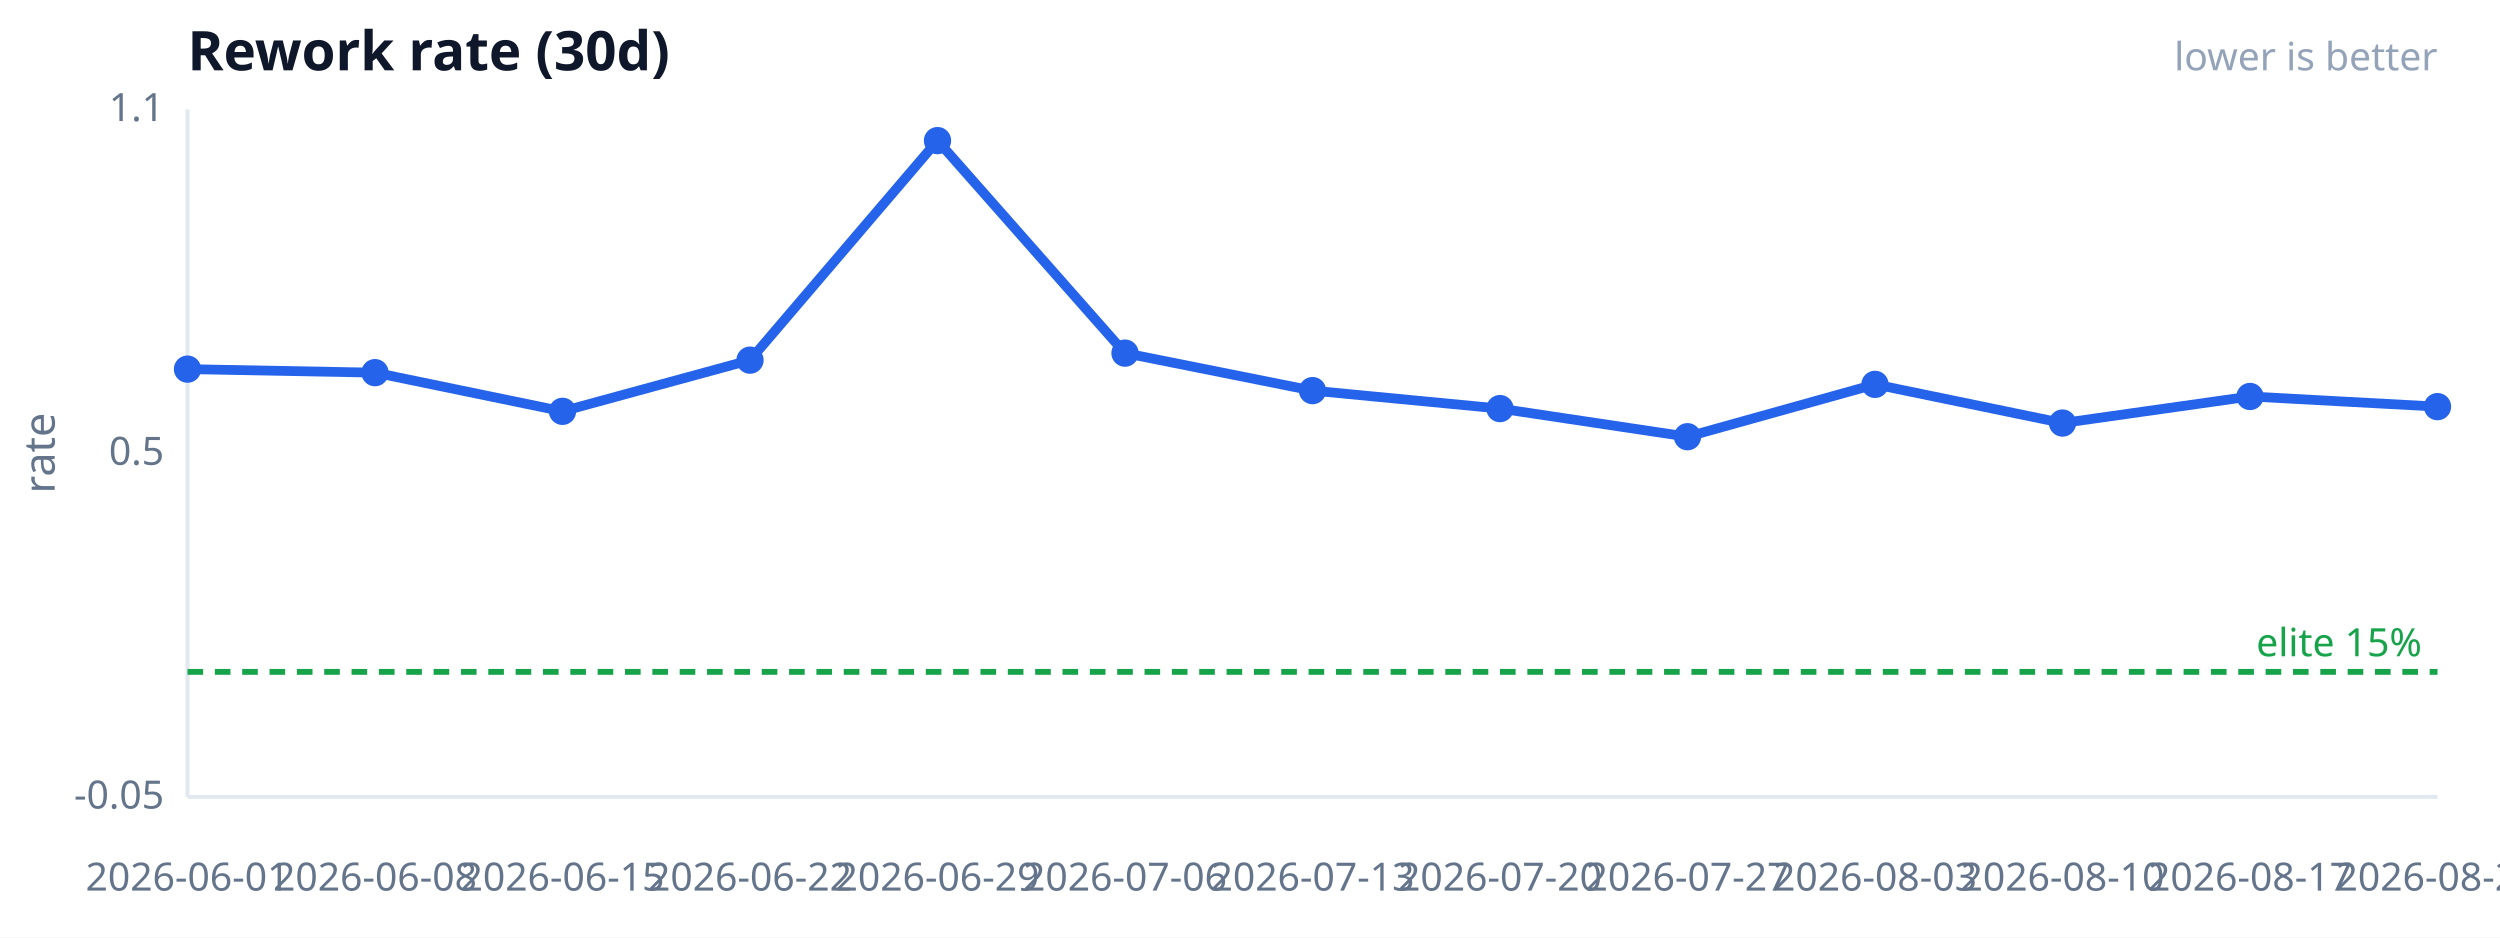
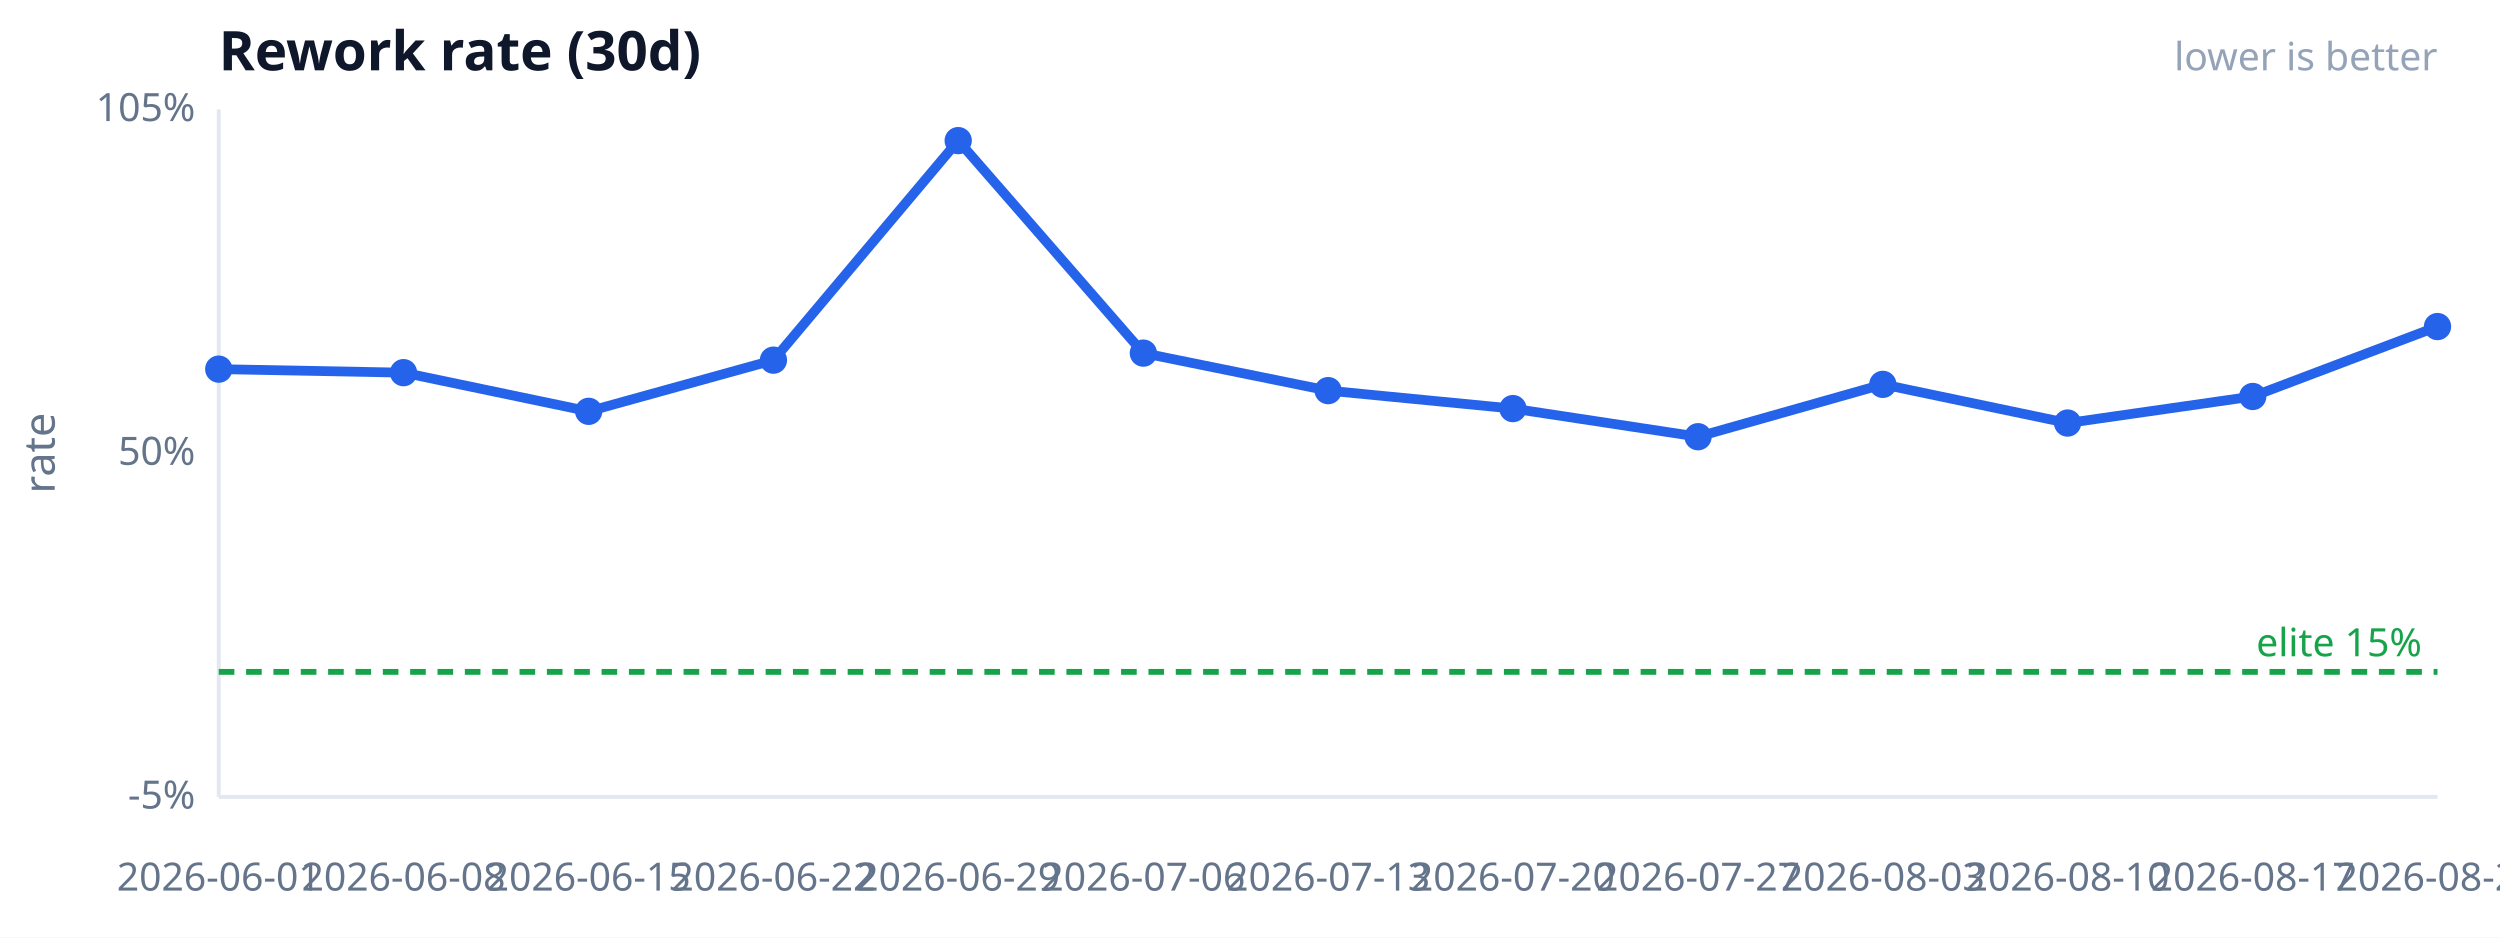
<svg xmlns="http://www.w3.org/2000/svg" width="640" height="240" viewBox="0 0 640 240">
  <rect width="100%" height="100%" fill="#ffffff" />
-   <text x="48" y="18" font-family="system-ui,sans-serif" font-size="14" font-weight="600" fill="#0f172a">Rework rate (30d)</text>
+   <text x="56" y="18" font-family="system-ui,sans-serif" font-size="14" font-weight="600" fill="#0f172a">Rework rate (30d)</text>
  <text x="624" y="18" text-anchor="end" font-family="system-ui,sans-serif" font-size="10" fill="#94a3b8">lower is better</text>
-   <line x1="48" y1="28" x2="48" y2="204" stroke="#e2e8f0" />
-   <line x1="48" y1="204" x2="624" y2="204" stroke="#e2e8f0" />
-   <text x="42" y="207.0" text-anchor="end" font-family="system-ui,sans-serif" font-size="10" fill="#64748b">-0.05</text>
-   <text x="42" y="119.0" text-anchor="end" font-family="system-ui,sans-serif" font-size="10" fill="#64748b">0.5</text>
-   <text x="42" y="31.0" text-anchor="end" font-family="system-ui,sans-serif" font-size="10" fill="#64748b">1.1</text>
+   <line x1="56" y1="28" x2="56" y2="204" stroke="#e2e8f0" />
+   <line x1="56" y1="204" x2="624" y2="204" stroke="#e2e8f0" />
+   <text x="50" y="207.0" text-anchor="end" font-family="system-ui,sans-serif" font-size="10" fill="#64748b">-5%</text>
+   <text x="50" y="119.0" text-anchor="end" font-family="system-ui,sans-serif" font-size="10" fill="#64748b">50%</text>
+   <text x="50" y="31.0" text-anchor="end" font-family="system-ui,sans-serif" font-size="10" fill="#64748b">105%</text>
  <text x="14" y="116.0" transform="rotate(-90 14 116.0)" text-anchor="middle" font-family="system-ui,sans-serif" font-size="11" fill="#64748b">rate</text>
-   <line x1="48" y1="172.0" x2="624" y2="172.0" stroke="#16a34a" stroke-dasharray="4 3" stroke-width="1.5" />
+   <line x1="56" y1="172.0" x2="624" y2="172.0" stroke="#16a34a" stroke-dasharray="4 3" stroke-width="1.5" />
  <text x="620" y="168.0" text-anchor="end" font-family="system-ui,sans-serif" font-size="10" fill="#16a34a">elite 15%</text>
-   <polyline fill="none" stroke="#2563eb" stroke-width="2.5" points="48.0,94.5 96.0,95.4 144.0,105.3 192.0,92.2 240.0,36.0 288.0,90.4 336.0,100.0 384.0,104.6 432.0,111.8 480.0,98.4 528.0,108.3 576.0,101.5 624.0,104.1" />
-   <circle cx="48.0" cy="94.5" r="3.5" fill="#2563eb" />
-   <circle cx="96.0" cy="95.4" r="3.5" fill="#2563eb" />
-   <circle cx="144.0" cy="105.3" r="3.5" fill="#2563eb" />
-   <circle cx="192.0" cy="92.2" r="3.5" fill="#2563eb" />
-   <circle cx="240.0" cy="36.0" r="3.5" fill="#2563eb" />
-   <circle cx="288.0" cy="90.4" r="3.5" fill="#2563eb" />
-   <circle cx="336.0" cy="100.0" r="3.5" fill="#2563eb" />
-   <circle cx="384.0" cy="104.6" r="3.5" fill="#2563eb" />
-   <circle cx="432.0" cy="111.8" r="3.5" fill="#2563eb" />
-   <circle cx="480.0" cy="98.4" r="3.5" fill="#2563eb" />
-   <circle cx="528.0" cy="108.3" r="3.5" fill="#2563eb" />
-   <circle cx="576.0" cy="101.5" r="3.5" fill="#2563eb" />
-   <circle cx="624.0" cy="104.1" r="3.5" fill="#2563eb" />
-   <text x="48.0" y="228" text-anchor="middle" font-family="system-ui,sans-serif" font-size="10" fill="#64748b">2026-06-01</text>
-   <text x="96.0" y="228" text-anchor="middle" font-family="system-ui,sans-serif" font-size="10" fill="#64748b">2026-06-08</text>
-   <text x="144.0" y="228" text-anchor="middle" font-family="system-ui,sans-serif" font-size="10" fill="#64748b">2026-06-15</text>
-   <text x="192.0" y="228" text-anchor="middle" font-family="system-ui,sans-serif" font-size="10" fill="#64748b">2026-06-22</text>
-   <text x="240.0" y="228" text-anchor="middle" font-family="system-ui,sans-serif" font-size="10" fill="#64748b">2026-06-29</text>
-   <text x="288.0" y="228" text-anchor="middle" font-family="system-ui,sans-serif" font-size="10" fill="#64748b">2026-07-06</text>
-   <text x="336.0" y="228" text-anchor="middle" font-family="system-ui,sans-serif" font-size="10" fill="#64748b">2026-07-13</text>
-   <text x="384.0" y="228" text-anchor="middle" font-family="system-ui,sans-serif" font-size="10" fill="#64748b">2026-07-20</text>
-   <text x="432.0" y="228" text-anchor="middle" font-family="system-ui,sans-serif" font-size="10" fill="#64748b">2026-07-27</text>
-   <text x="480.0" y="228" text-anchor="middle" font-family="system-ui,sans-serif" font-size="10" fill="#64748b">2026-08-03</text>
-   <text x="528.0" y="228" text-anchor="middle" font-family="system-ui,sans-serif" font-size="10" fill="#64748b">2026-08-10</text>
-   <text x="576.0" y="228" text-anchor="middle" font-family="system-ui,sans-serif" font-size="10" fill="#64748b">2026-08-17</text>
-   <text x="624.0" y="228" text-anchor="middle" font-family="system-ui,sans-serif" font-size="10" fill="#64748b">2026-08-24</text>
+   <polyline fill="none" stroke="#2563eb" stroke-width="2.5" points="56.0,94.5 103.3,95.4 150.7,105.3 198.0,92.2 245.3,36.0 292.7,90.4 340.0,100.0 387.3,104.6 434.7,111.8 482.0,98.4 529.3,108.3 576.7,101.5 624.0,83.6" />
+   <circle cx="56.0" cy="94.5" r="3.5" fill="#2563eb" />
+   <circle cx="103.3" cy="95.4" r="3.5" fill="#2563eb" />
+   <circle cx="150.7" cy="105.3" r="3.5" fill="#2563eb" />
+   <circle cx="198.0" cy="92.2" r="3.5" fill="#2563eb" />
+   <circle cx="245.3" cy="36.0" r="3.5" fill="#2563eb" />
+   <circle cx="292.7" cy="90.4" r="3.5" fill="#2563eb" />
+   <circle cx="340.0" cy="100.0" r="3.5" fill="#2563eb" />
+   <circle cx="387.3" cy="104.6" r="3.5" fill="#2563eb" />
+   <circle cx="434.7" cy="111.8" r="3.5" fill="#2563eb" />
+   <circle cx="482.0" cy="98.4" r="3.5" fill="#2563eb" />
+   <circle cx="529.3" cy="108.3" r="3.5" fill="#2563eb" />
+   <circle cx="576.7" cy="101.5" r="3.5" fill="#2563eb" />
+   <circle cx="624.0" cy="83.6" r="3.5" fill="#2563eb" />
+   <text x="56.0" y="228" text-anchor="middle" font-family="system-ui,sans-serif" font-size="10" fill="#64748b">2026-06-01</text>
+   <text x="103.3" y="228" text-anchor="middle" font-family="system-ui,sans-serif" font-size="10" fill="#64748b">2026-06-08</text>
+   <text x="150.7" y="228" text-anchor="middle" font-family="system-ui,sans-serif" font-size="10" fill="#64748b">2026-06-15</text>
+   <text x="198.0" y="228" text-anchor="middle" font-family="system-ui,sans-serif" font-size="10" fill="#64748b">2026-06-22</text>
+   <text x="245.3" y="228" text-anchor="middle" font-family="system-ui,sans-serif" font-size="10" fill="#64748b">2026-06-29</text>
+   <text x="292.7" y="228" text-anchor="middle" font-family="system-ui,sans-serif" font-size="10" fill="#64748b">2026-07-06</text>
+   <text x="340.0" y="228" text-anchor="middle" font-family="system-ui,sans-serif" font-size="10" fill="#64748b">2026-07-13</text>
+   <text x="387.3" y="228" text-anchor="middle" font-family="system-ui,sans-serif" font-size="10" fill="#64748b">2026-07-20</text>
+   <text x="434.7" y="228" text-anchor="middle" font-family="system-ui,sans-serif" font-size="10" fill="#64748b">2026-07-27</text>
+   <text x="482.0" y="228" text-anchor="middle" font-family="system-ui,sans-serif" font-size="10" fill="#64748b">2026-08-03</text>
+   <text x="529.3" y="228" text-anchor="middle" font-family="system-ui,sans-serif" font-size="10" fill="#64748b">2026-08-10</text>
+   <text x="576.7" y="228" text-anchor="middle" font-family="system-ui,sans-serif" font-size="10" fill="#64748b">2026-08-17</text>
+   <text x="624.0" y="228" text-anchor="middle" font-family="system-ui,sans-serif" font-size="10" fill="#64748b">2026-08-25</text>
</svg>
